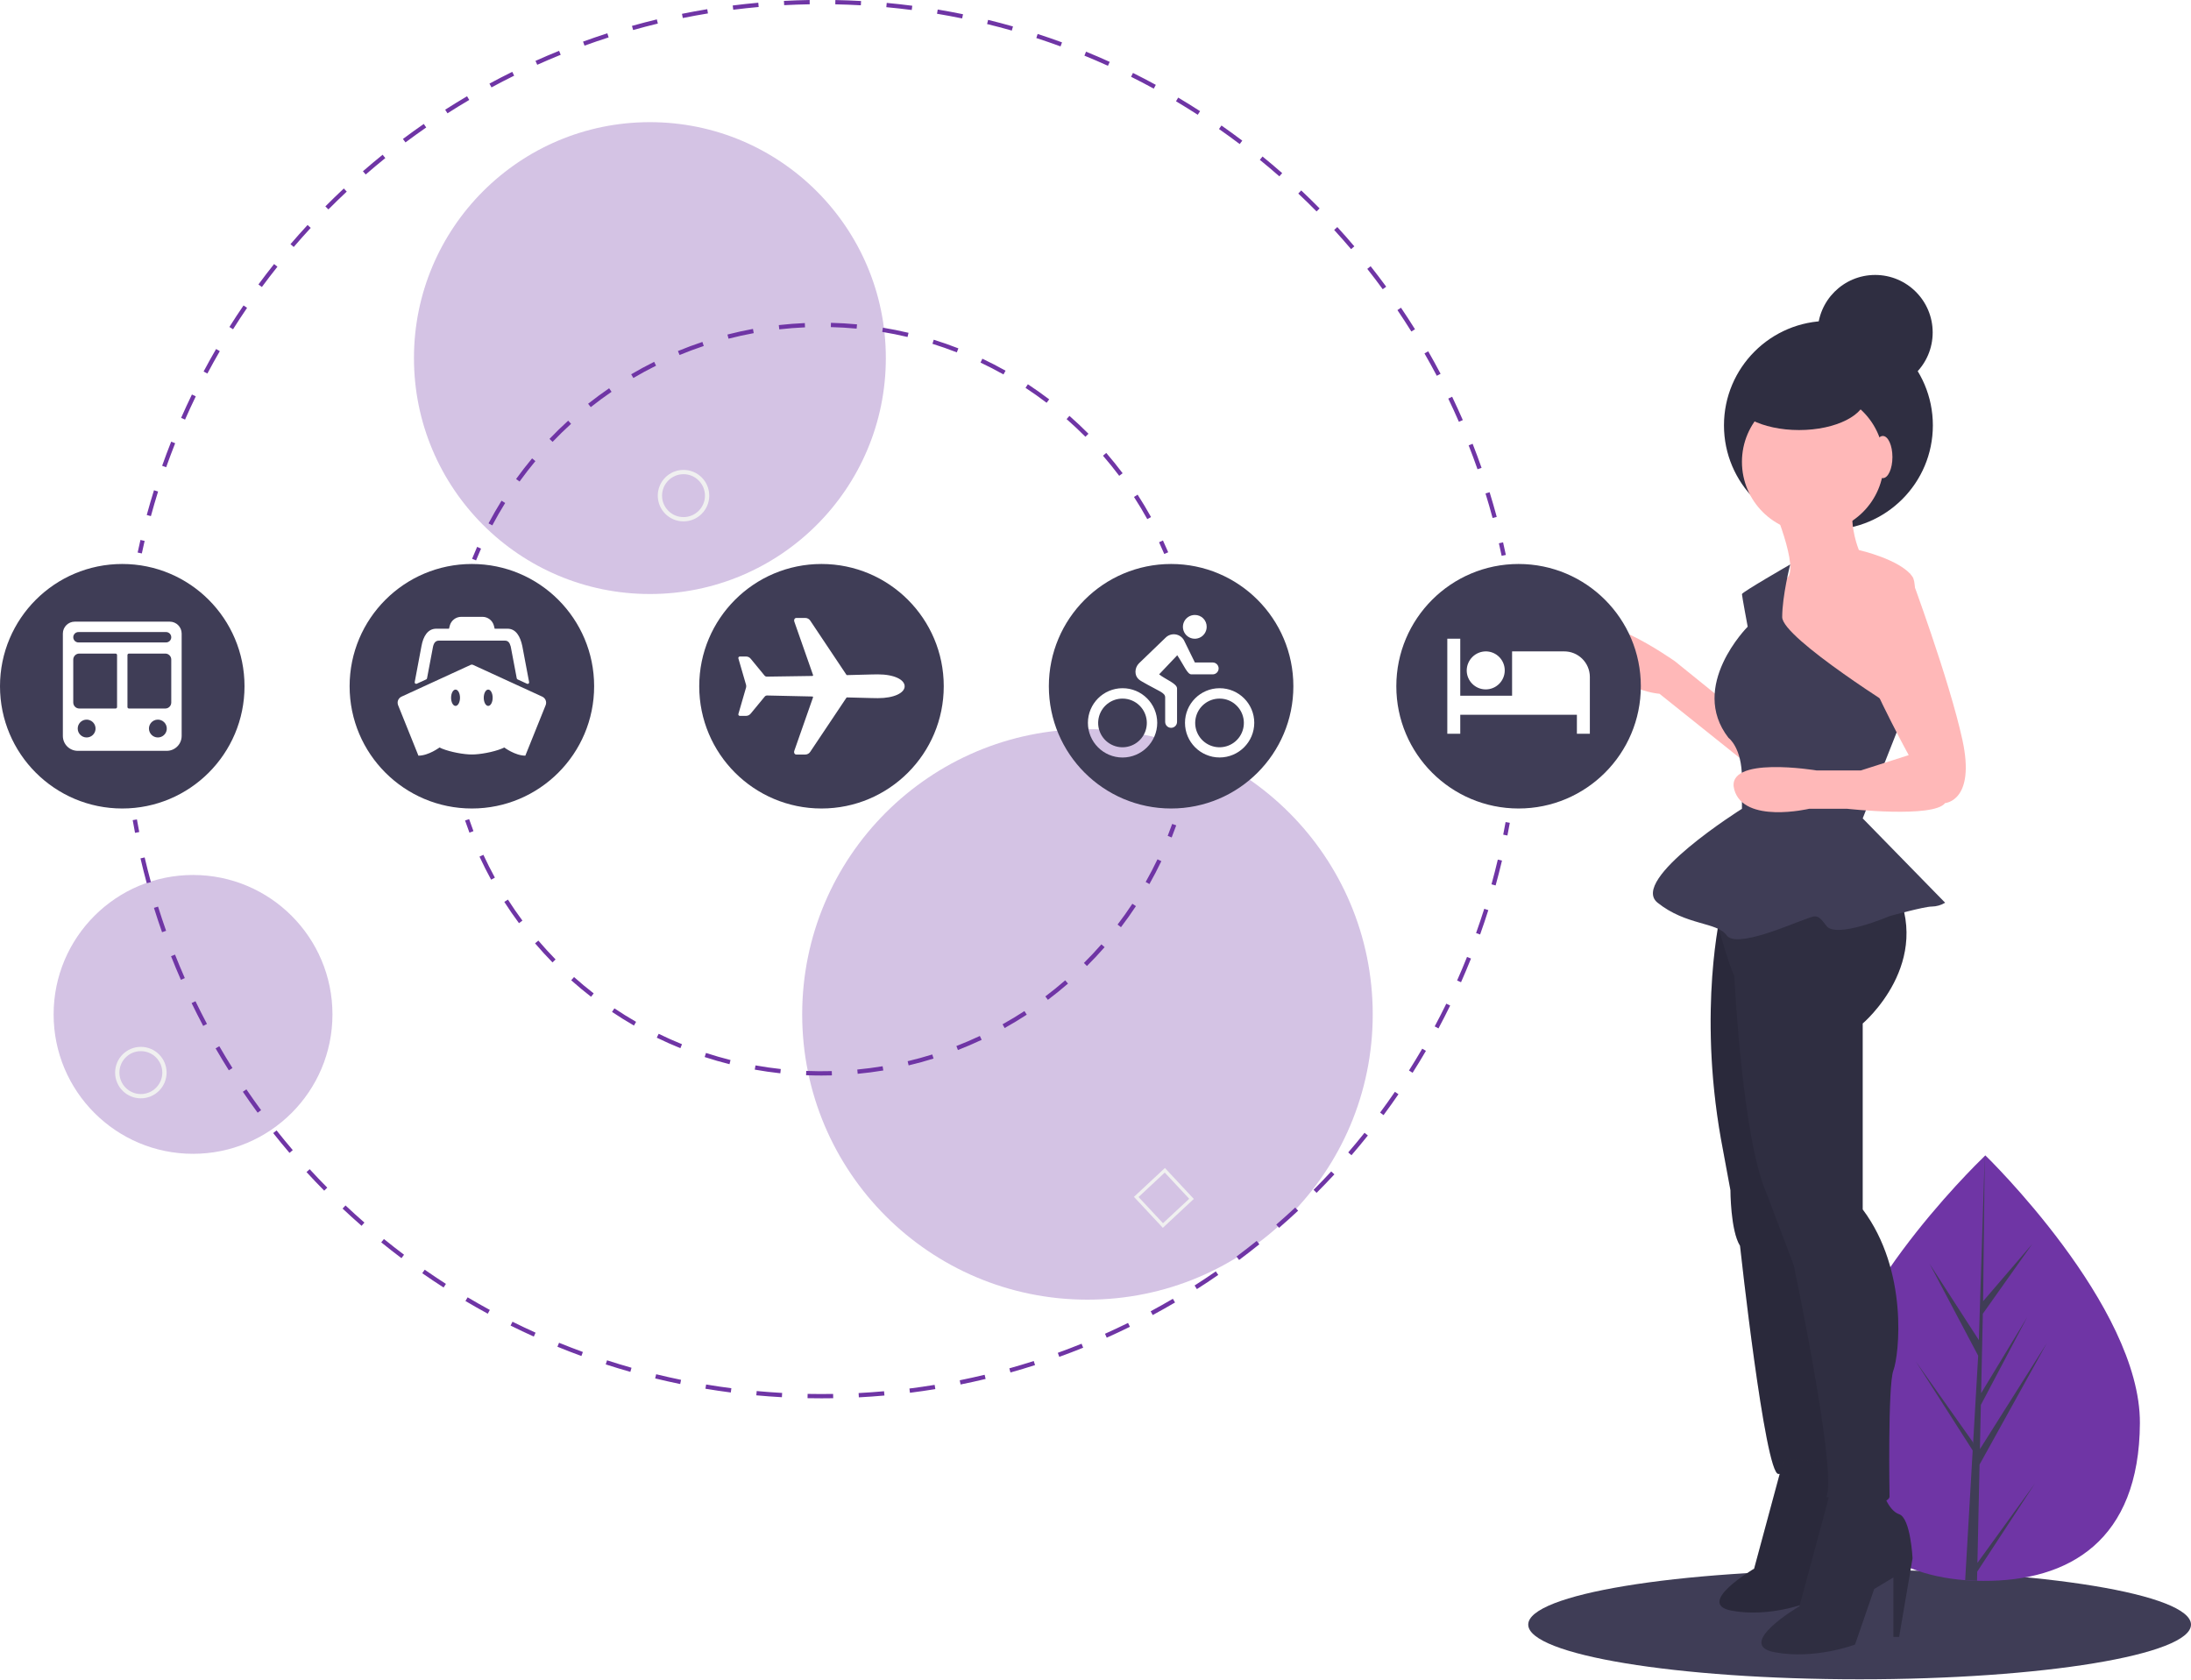
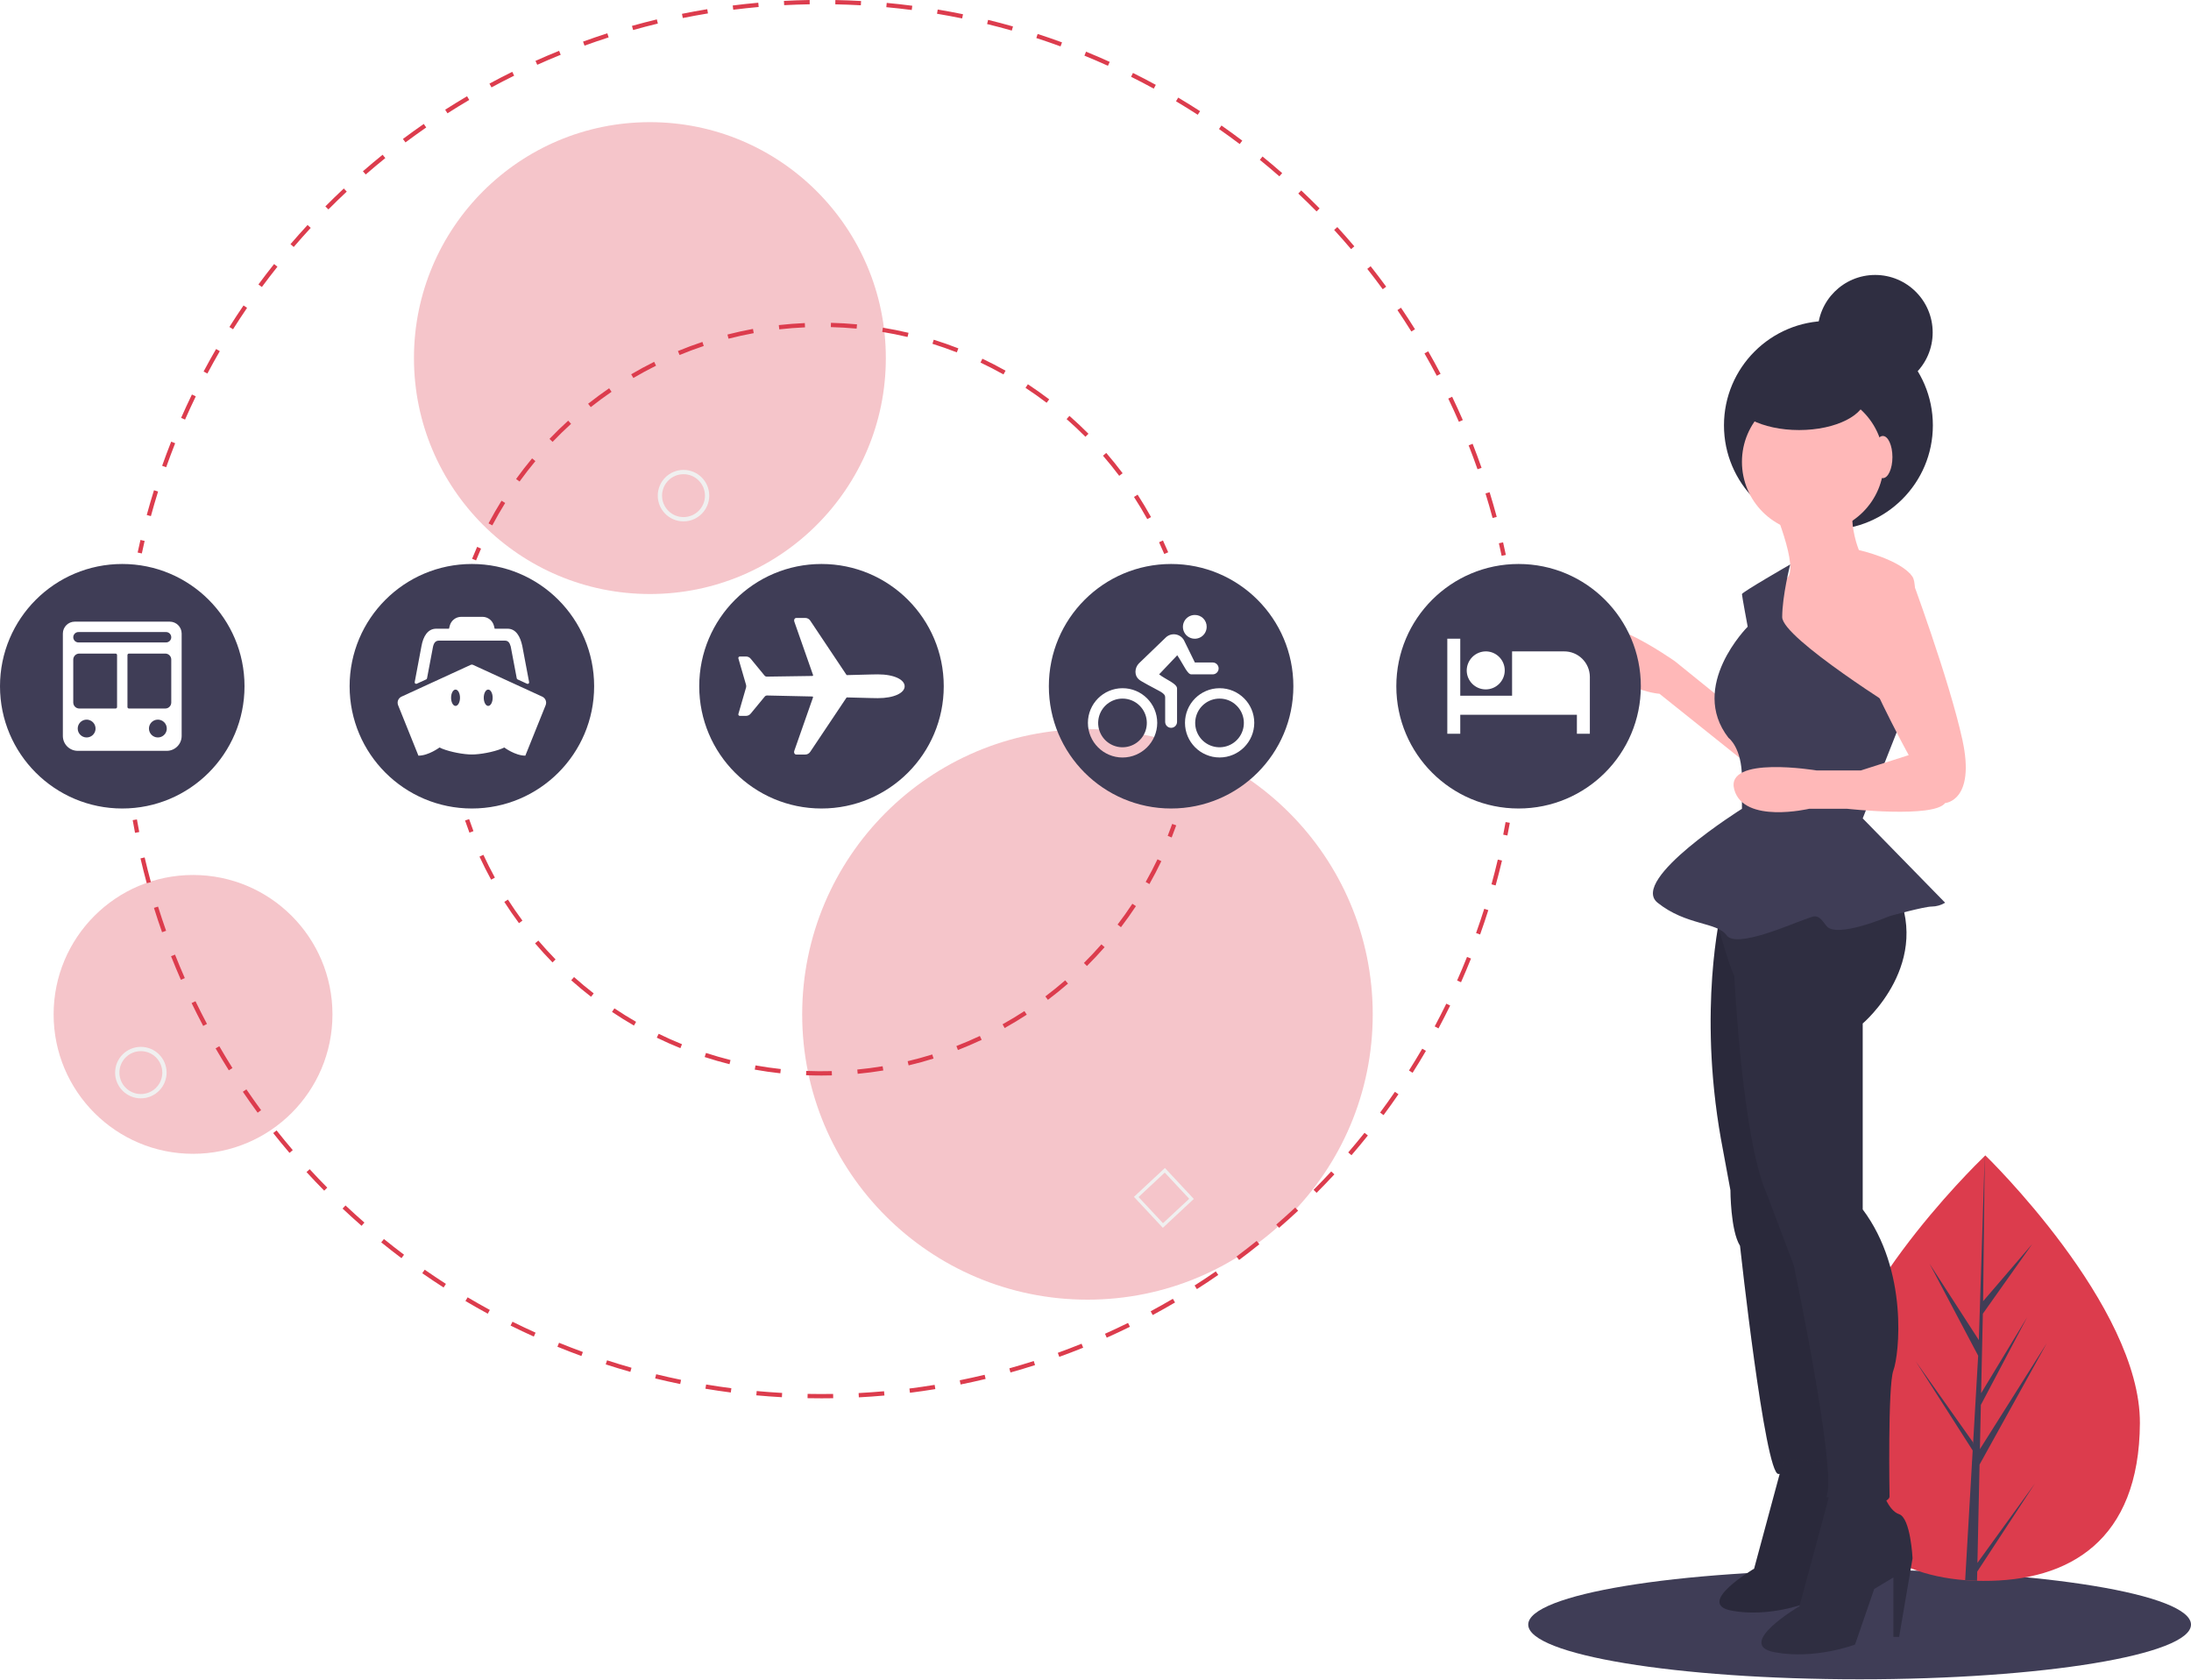
<svg xmlns="http://www.w3.org/2000/svg" id="f785626e-4813-441a-9323-8af1423a66c9" data-name="Layer 1" width="1021.5" height="782.954" viewBox="0 0 1021.5 782.954">
  <ellipse cx="867" cy="757.454" rx="154.5" ry="25.5" fill="#3f3d56" />
-   <path d="M1086.927,722.093c-.303,54.785-32.978,73.73-73.15,73.508q-1.4-.008-2.786-.047-2.792-.076-5.526-.285c-36.242-2.768-64.302-23.032-64.02-73.982.292-52.726,68.048-118.893,73.129-123.785.004,0,.004,0,.009-.004.193-.186.292-.28.292-.28S1087.231,667.313,1086.927,722.093Z" transform="translate(-89.25 -58.52295)" fill="#6f35a5" />
+   <path d="M1086.927,722.093c-.303,54.785-32.978,73.73-73.15,73.508q-1.4-.008-2.786-.047-2.792-.076-5.526-.285c-36.242-2.768-64.302-23.032-64.02-73.982.292-52.726,68.048-118.893,73.129-123.785.004,0,.004,0,.009-.004.193-.186.292-.28.292-.28S1087.231,667.313,1086.927,722.093Z" transform="translate(-89.25 -58.52295)" fill="#dc3c4d" />
  <path d="M1011.176,787.206l26.81-37.025-26.9,41.105-.095,4.268q-2.792-.076-5.526-.285l3.17-54.791-.02-.424.049-.08.301-5.177L982.457,693.293l26.611,37.624.061,1.099,2.395-41.397L988.87,647.757l22.975,35.586,2.73-85.841.01-.286-.002.281-.75,67.703L1036.765,638.486,1013.703,671.031l-.808,37.075,21.479-35.465-21.594,40.915-.449,20.615,31.16-49.359L1012.171,741.364Z" transform="translate(-89.25 -58.52295)" fill="#3f3d56" />
  <circle cx="852.454" cy="198.321" r="48.695" fill="#2f2e41" />
  <circle cx="845.206" cy="215.332" r="33.068" fill="#ffb8b8" />
  <path d="M914.794,291.729s14.3,33.068,7.15,36.643-10.725,19.662-10.725,19.662l18.768,39.324,25.918,16.087h15.193s15.193-67.923,9.831-75.966-25.024-12.512-25.024-12.512-4.469-10.725-2.681-20.556S914.794,291.729,914.794,291.729Z" transform="translate(-89.25 -58.52295)" fill="#ffb8b8" />
  <path d="M893.345,385.57,870.108,366.802s-42.005-29.493-36.643-8.043,29.493,23.237,29.493,23.237l40.217,32.174Z" transform="translate(-89.25 -58.52295)" fill="#ffb8b8" />
  <path d="M891.558,483.88s-10.725,44.686,0,105.459l4.469,24.13s0,18.768,4.469,25.918c0,0,11.618,106.353,17.874,106.353s25.918-3.575,27.705-6.256-34.855-260.073-34.855-260.073Z" transform="translate(-89.25 -58.52295)" fill="#2f2e41" />
  <path d="M891.558,483.88s-10.725,44.686,0,105.459l4.469,24.13s0,18.768,4.469,25.918c0,0,11.618,106.353,17.874,106.353s25.918-3.575,27.705-6.256-34.855-260.073-34.855-260.073Z" transform="translate(-89.25 -58.52295)" opacity="0.1" />
  <path d="M920.908,738.602l-13.844,51.306s-27.689,16.288-10.587,19.545,34.204-3.258,34.204-3.258l8.144-23.617,8.144-4.886v25.246h2.443l5.701-33.39s-.814-17.102-5.701-18.731S942.082,740.231,942.082,740.231Z" transform="translate(-89.25 -58.52295)" fill="#2f2e41" />
  <path d="M920.908,738.602l-13.844,51.306s-27.689,16.288-10.587,19.545,34.204-3.258,34.204-3.258l8.144-23.617,8.144-4.886v25.246h2.443l5.701-33.39s-.814-17.102-5.701-18.731S942.082,740.231,942.082,740.231Z" transform="translate(-89.25 -58.52295)" opacity="0.1" />
  <path d="M887.983,482.092s7.15,26.812,9.831,31.28c0,0,3.575,75.966,15.193,101.884l12.512,33.068S946.075,745.74,940.712,756.465c0,0,27.705,6.256,29.493,0,0,0-.894-51.836,1.787-58.986s7.15-46.474-14.3-75.073v-86.691s33.961-28.599,14.3-65.242S887.983,482.092,887.983,482.092Z" transform="translate(-89.25 -58.52295)" fill="#2f2e41" />
  <path d="M943.393,751.102l-15.193,56.304s-30.387,17.874-11.618,21.449,37.536-3.575,37.536-3.575l8.937-25.918,8.937-5.362v27.705h2.681l6.256-36.643s-.894-18.768-6.256-20.556-8.043-11.618-8.043-11.618Z" transform="translate(-89.25 -58.52295)" fill="#2f2e41" />
  <path d="M923.888,321.697s-22.5,12.931-22.5,13.824,2.681,15.193,2.681,15.193-27.705,27.705-8.937,51.836c0,0,6.256,4.469,6.256,18.768v14.3s-52.73,33.068-39.324,43.792,27.705,8.937,32.174,15.193,30.387-5.362,35.749-7.15,6.256-3.575,10.725,2.681S970.205,485.667,970.205,485.667s16.087-4.469,19.662-4.469a12.364,12.364,0,0,0,6.256-1.787l-38.43-39.324,19.215-48.708s-56.751-35.302-56.751-45.133S923.888,321.697,923.888,321.697Z" transform="translate(-89.25 -58.52295)" fill="#3f3d56" />
  <path d="M958.587,323.903s-11.618,16.087-2.681,38.43,23.237,48.261,23.237,48.261l-22.343,7.15H936.244s-42.899-7.15-38.43,8.937,34.855,8.937,34.855,8.937h17.874s40.217,4.469,45.58-2.681c0,0,14.3-.894,8.043-29.493s-24.522-77.554-24.522-77.554Z" transform="translate(-89.25 -58.52295)" fill="#ffb8b8" />
  <ellipse cx="838.776" cy="184.642" rx="31.187" ry="15.867" fill="#2f2e41" />
  <ellipse cx="877.827" cy="213.098" rx="4.469" ry="9.831" fill="#ffb8b8" />
  <circle cx="874.252" cy="155.006" r="26.812" fill="#2f2e41" />
-   <circle cx="303" cy="166.954" r="110" fill="#6f35a5" opacity="0.3" />
-   <circle cx="90" cy="472.954" r="65" fill="#6f35a5" opacity="0.3" />
-   <circle cx="507" cy="472.954" r="133" fill="#6f35a5" opacity="0.3" />
-   <path d="M155.38,316.56l-1.956-.417q.628-2.947,1.31-5.875l1.948.454Q156.005,313.631,155.38,316.56Z" transform="translate(-89.25 -58.52295)" fill="#6f35a5" />
-   <path d="M785.137,300.036c-1.025-3.811-2.139-7.659-3.307-11.437l1.91-.591c1.176,3.802,2.296,7.674,3.328,11.508Zm-625.537-.874-1.93-.525c1.047-3.846,2.182-7.729,3.373-11.541l1.909.597C161.768,291.481,160.64,295.34,159.6,299.162ZM778.108,277.312c-1.31-3.734-2.701-7.485-4.139-11.146l1.861-.73c1.446,3.684,2.848,7.458,4.164,11.216Zm-611.381-.952-1.886-.667c1.332-3.763,2.751-7.548,4.219-11.252l1.859.736C169.461,268.858,168.051,272.621,166.728,276.359Zm602.692-21.183c-1.574-3.615-3.24-7.254-4.951-10.816l1.803-.866c1.722,3.585,3.398,7.247,4.982,10.884Zm-593.896-1.017-1.831-.806c1.605-3.649,3.3-7.318,5.039-10.903l1.8.872C178.804,246.886,177.119,250.532,175.524,254.159ZM759.118,233.73c-1.844-3.5-3.774-7.009-5.738-10.427l1.734-.996c1.976,3.439,3.919,6.969,5.773,10.492ZM185.936,232.681l-1.767-.938c1.872-3.522,3.833-7.054,5.829-10.498l1.73,1.003C189.745,225.67,187.795,229.181,185.936,232.681Zm561.325-19.59c-2.091-3.35-4.275-6.708-6.49-9.982l1.656-1.121c2.229,3.294,4.427,6.674,6.531,10.044Zm-549.361-1.054-1.692-1.065c2.122-3.369,4.336-6.746,6.582-10.037l1.652,1.127C202.209,205.333,200.008,208.689,197.899,212.037Zm536.015-18.667c-2.321-3.176-4.746-6.367-7.207-9.483l1.57-1.239c2.476,3.136,4.915,6.347,7.252,9.542Zm-522.569-1.034-1.609-1.188c2.367-3.208,4.822-6.413,7.299-9.523l1.564,1.245C216.138,185.962,213.697,189.147,211.345,192.336ZM719.154,174.672c-2.561-3.011-5.213-6.017-7.884-8.934l1.475-1.351c2.688,2.935,5.356,5.959,7.933,8.989Zm-492.96-.994-1.519-1.302c2.589-3.019,5.271-6.034,7.974-8.961l1.47,1.356C231.433,167.681,228.767,170.677,226.194,173.678ZM703.062,157.097c-2.78-2.822-5.646-5.626-8.52-8.336l1.373-1.455c2.89,2.727,5.773,5.549,8.57,8.388Zm-460.7-.935-1.419-1.409c2.809-2.828,5.704-5.638,8.604-8.352l1.366,1.46C248.031,150.558,245.154,153.351,242.363,156.162Zm443.359-15.422c-2.976-2.609-6.04-5.198-9.107-7.694l1.262-1.551c3.087,2.512,6.17,5.116,9.164,7.741Zm-425.959-.861-1.312-1.509c3.005-2.613,6.097-5.203,9.189-7.699l1.256,1.557C265.823,134.707,262.75,137.282,259.763,139.878ZM667.228,125.689c-3.152-2.38-6.399-4.738-9.649-7.008l1.145-1.64c3.271,2.285,6.538,4.657,9.71,7.051ZM278.301,124.915l-1.198-1.602c3.189-2.387,6.461-4.743,9.725-7.004l1.139,1.645C284.723,120.2,281.471,122.542,278.301,124.915Zm369.375-12.885c-3.326-2.146-6.739-4.26-10.143-6.283l1.021-1.72c3.425,2.036,6.858,4.163,10.205,6.322Zm-349.798-.677L296.8,109.669c3.351-2.144,6.786-4.253,10.208-6.27l1.016,1.724C304.622,107.126,301.208,109.223,297.878,111.354ZM627.163,99.842c-3.468-1.893-7.028-3.75-10.581-5.521l.893-1.79c3.574,1.782,7.157,3.65,10.646,5.555Zm-308.774-.572-.951-1.76c3.496-1.89,7.075-3.74,10.637-5.5l.886,1.793C325.42,95.552,321.863,97.391,318.389,99.27ZM605.801,89.194c-3.601-1.632-7.289-3.221-10.964-4.724l.757-1.852c3.698,1.512,7.41,3.112,11.033,4.754Zm-266.077-.461-.819-1.824c3.619-1.624,7.323-3.205,11.008-4.698l.751,1.854C347.001,85.548,343.32,87.119,339.724,88.732Zm243.978-8.578c-3.727-1.365-7.525-2.677-11.291-3.9l.618-1.902c3.789,1.231,7.611,2.551,11.361,3.924Zm-221.936-.353-.682-1.88c3.734-1.355,7.542-2.657,11.318-3.87l.612,1.904C369.262,77.162,365.478,78.456,361.766,79.802Zm199.213-7.026c-3.808-1.082-7.685-2.106-11.523-3.044l.475-1.942c3.862.944,7.763,1.975,11.595,3.063ZM384.427,72.521l-.541-1.926c3.827-1.075,7.731-2.094,11.604-3.029l.469,1.944C392.11,70.44,388.23,71.453,384.427,72.521Zm153.401-5.404c-3.873-.796-7.815-1.53-11.716-2.183l.33-1.973c3.925.657,7.892,1.396,11.789,2.197Zm-130.234-.188-.396-1.96c3.904-.791,7.873-1.518,11.795-2.163l.324,1.974C415.418,65.42,411.474,66.143,407.593,66.929Zm106.729-3.746c-3.93-.509-7.915-.951-11.845-1.315l.184-1.991c3.955.366,7.964.811,11.918,1.323Zm-83.212-.119-.251-1.984c3.941-.5,7.952-.933,11.921-1.289l.179,1.992C439.014,62.137,435.027,62.568,431.11,63.064Zm59.48-2.077c-3.941-.22-7.948-.371-11.91-.447l.039-2c3.985.078,8.017.229,11.982.45ZM454.848,60.936l-.105-1.997c3.971-.21,8.004-.35,11.985-.416l.033,2C462.803,60.588,458.795,60.727,454.848,60.936Z" transform="translate(-89.25 -58.52295)" fill="#6f35a5" />
-   <path d="M789.354,317.668q-.615-2.931-1.281-5.842l1.949-.447q.672,2.93,1.289,5.879Z" transform="translate(-89.25 -58.52295)" fill="#6f35a5" />
-   <path d="M792.052,448.069l-1.963-.388q.579-2.93,1.105-5.878l1.969.351Q792.634,445.121,792.052,448.069Z" transform="translate(-89.25 -58.52295)" fill="#6f35a5" />
-   <path d="M472.25,710.477q-3.261,0-6.506-.063l.039-2c3.954.077,7.935.082,11.893.019l.032,2Q474.985,710.476,472.25,710.477ZM489.666,710.021l-.105-1.998c3.956-.208,7.946-.491,11.86-.841l.178,1.992C497.66,709.526,493.646,709.811,489.666,710.021Zm-35.875-.058c-3.97-.222-7.983-.519-11.929-.883l.184-1.992c3.922.362,7.912.658,11.857.879Zm59.701-2.069-.251-1.984c3.937-.498,7.896-1.072,11.767-1.707l.323,1.975C521.436,706.815,517.453,707.392,513.492,707.894Zm-83.521-.133c-3.952-.513-7.933-1.103-11.834-1.755l.33-1.973c3.876.647,7.833,1.234,11.761,1.743Zm107.128-3.733-.396-1.961c3.881-.783,7.787-1.647,11.609-2.567l.468,1.945C544.935,702.37,541.005,703.239,537.1,704.028Zm-130.724-.21c-3.901-.801-7.829-1.683-11.673-2.621l.475-1.943c3.82.933,7.723,1.81,11.601,2.605Zm153.983-5.387-.539-1.926c3.793-1.062,7.625-2.212,11.388-3.418l.61,1.904C568.032,696.206,564.177,697.363,560.359,698.431Zm-177.225-.284c-3.823-1.084-7.685-2.257-11.478-3.486l.616-1.902c3.771,1.222,7.608,2.388,11.408,3.465Zm199.978-7.004-.681-1.881c3.696-1.337,7.423-2.763,11.079-4.239l.749,1.854C590.581,688.363,586.831,689.798,583.112,691.143Zm-222.793-.39c-3.738-1.366-7.5-2.821-11.183-4.325l.756-1.852c3.659,1.494,7.398,2.94,11.113,4.298Zm244.924-8.549-.816-1.826c3.6-1.61,7.214-3.308,10.743-5.046l.883,1.795C612.502,678.875,608.865,680.583,605.243,682.205Zm-267.119-.51c-3.624-1.639-7.267-3.366-10.827-5.136l.891-1.791c3.538,1.759,7.158,3.477,10.76,5.104Zm288.547-10.041-.949-1.76c3.477-1.873,6.958-3.832,10.348-5.823l1.014,1.725C633.672,667.798,630.169,669.77,626.672,671.654Zm-310.002-.627c-3.494-1.9-6.998-3.892-10.415-5.917l1.02-1.721c3.396,2.014,6.878,3.992,10.351,5.881Zm330.607-11.472-1.075-1.686c3.312-2.111,6.641-4.321,9.896-6.569l1.137,1.646C653.959,655.208,650.608,657.431,647.277,659.555Zm-351.21-.74c-3.34-2.149-6.687-4.391-9.949-6.663l1.143-1.641c3.242,2.258,6.569,4.485,9.888,6.622Zm370.88-12.839-1.195-1.604c3.155-2.353,6.316-4.801,9.395-7.276l1.254,1.559C673.303,641.146,670.122,643.609,666.947,645.976Zm-390.524-.846c-3.167-2.383-6.341-4.862-9.431-7.37l1.26-1.553c3.072,2.492,6.226,4.956,9.374,7.325Zm409.157-14.14-1.309-1.512c2.98-2.582,5.955-5.255,8.842-7.945l1.363,1.463C691.573,625.704,688.58,628.393,685.58,630.991Zm-427.743-.941c-2.994-2.616-5.977-5.32-8.865-8.036l1.37-1.457c2.871,2.699,5.835,5.387,8.812,7.987ZM703.079,614.682l-1.416-1.412c2.795-2.803,5.567-5.687,8.241-8.57l1.467,1.359C708.681,608.961,705.891,611.863,703.079,614.682Zm-462.672-1.022c-2.787-2.818-5.563-5.731-8.254-8.658l1.473-1.354c2.674,2.909,5.434,5.804,8.204,8.605Zm478.938-16.523-1.516-1.305c2.58-2.996,5.137-6.075,7.598-9.153l1.562,1.25C724.513,591.024,721.94,594.123,719.345,597.136Zm-495.123-1.088c-2.575-3.017-5.131-6.123-7.598-9.234l1.567-1.242c2.452,3.092,4.992,6.18,7.552,9.178Zm510.073-17.604-1.607-1.191c2.36-3.185,4.686-6.443,6.91-9.686l1.648,1.131C739.009,571.96,736.67,575.239,734.295,578.444Zm-524.924-1.135c-2.35-3.197-4.672-6.481-6.901-9.76l1.654-1.125c2.215,3.259,4.523,6.522,6.858,9.701Zm538.468-18.608-1.689-1.07c2.11-3.329,4.19-6.751,6.184-10.169l1.729,1.008C752.056,551.909,749.962,555.351,747.839,558.701Zm-551.907-1.156c-2.107-3.357-4.182-6.801-6.166-10.234l1.731-1c1.972,3.412,4.034,6.834,6.128,10.172ZM759.904,538.012l-1.764-.943c1.87-3.497,3.693-7.063,5.421-10.601l1.797.877C763.621,530.905,761.786,534.494,759.904,538.012ZM183.981,536.857c-1.856-3.504-3.671-7.089-5.396-10.654l1.801-.871c1.713,3.544,3.518,7.106,5.362,10.59Zm586.436-20.373-1.828-.811c1.6-3.608,3.156-7.303,4.626-10.979l1.857.742C773.593,509.136,772.027,512.853,770.417,516.484Zm-596.831-1.127c-1.594-3.632-3.14-7.339-4.595-11.017l1.86-.736c1.446,3.656,2.982,7.34,4.566,10.949Zm605.729-21.133-1.883-.674c1.333-3.729,2.612-7.53,3.804-11.296l1.906.604C781.945,486.646,780.657,490.47,779.315,494.224Zm-614.508-1.061c-1.323-3.743-2.595-7.562-3.778-11.353l1.909-.596c1.176,3.766,2.439,7.562,3.755,11.282ZM786.545,471.355l-1.928-.533c1.047-3.791,2.039-7.666,2.949-11.518l1.947.461C788.597,463.64,787.599,467.54,786.545,471.355Zm-628.872-1.026c-1.041-3.825-2.025-7.723-2.926-11.586l1.948-.453c.895,3.839,1.873,7.713,2.907,11.514Z" transform="translate(-89.25 -58.52295)" fill="#6f35a5" />
-   <path d="M152.207,446.83q-.571-2.95-1.09-5.919l1.971-.344q.514,2.95,1.083,5.882Z" transform="translate(-89.25 -58.52295)" fill="#6f35a5" />
-   <path d="M635.515,448.983l-1.859-.735c.726-1.835,1.431-3.713,2.097-5.584l1.885.671C636.963,445.227,636.249,447.127,635.515,448.983Z" transform="translate(-89.25 -58.52295)" fill="#6f35a5" />
-   <path d="M472.25,559.977c-2.396,0-4.813-.049-7.186-.145l.081-1.998c3.936.159,7.959.187,11.908.077l.055,2Q474.687,559.978,472.25,559.977Zm16.878-.802-.189-1.99c3.938-.375,7.911-.893,11.807-1.536l.326,1.973C497.13,558.274,493.112,558.796,489.128,559.175ZM453.054,558.939c-3.978-.433-7.989-1.009-11.921-1.713l.353-1.969c3.887.695,7.852,1.266,11.785,1.693Zm59.826-3.689-.462-1.945c3.851-.914,7.714-1.972,11.482-3.146l.595,1.91C520.683,553.255,516.775,554.326,512.88,555.25Zm-83.523-.553c-3.884-.976-7.779-2.099-11.577-3.337l.62-1.902c3.755,1.225,7.605,2.335,11.444,3.3Zm106.508-6.605-.726-1.863c3.681-1.433,7.362-3.014,10.94-4.698l.853,1.809C543.312,545.043,539.588,546.643,535.865,548.091ZM406.462,547.229c-3.71-1.501-7.413-3.15-11.005-4.902l.877-1.797c3.551,1.731,7.211,3.361,10.878,4.846ZM557.646,537.835l-.975-1.746c3.455-1.93,6.884-4.001,10.193-6.157l1.092,1.676C564.61,533.789,561.141,535.884,557.646,537.835Zm-172.831-1.155c-3.466-1.996-6.907-4.138-10.227-6.365l1.114-1.66c3.282,2.202,6.684,4.319,10.111,6.293ZM577.817,524.689l-1.205-1.596c3.161-2.386,6.276-4.906,9.258-7.492l1.311,1.512C584.165,519.728,581.014,522.277,577.817,524.689Zm-212.997-1.425c-3.167-2.454-6.283-5.046-9.263-7.702l1.331-1.492c2.945,2.625,6.026,5.187,9.157,7.614Zm231.185-14.349-1.41-1.418c2.805-2.79,5.547-5.711,8.152-8.682l1.504,1.318C601.616,503.139,598.842,506.093,596.005,508.916Zm-249.163-1.666c-2.797-2.856-5.532-5.847-8.128-8.889l1.521-1.299c2.567,3.008,5.271,5.965,8.036,8.789ZM611.879,490.812l-1.59-1.213c2.396-3.142,4.716-6.408,6.895-9.711l1.67,1.102C616.649,484.331,614.304,487.635,611.879,490.812Zm-280.668-1.874c-2.385-3.214-4.687-6.55-6.841-9.914l1.685-1.078c2.13,3.325,4.405,6.623,6.763,9.801Zm293.925-18.225-1.74-.984c1.944-3.44,3.795-6.994,5.5-10.562l1.805.862C628.976,463.638,627.104,467.233,625.136,470.713ZM318.225,468.666c-1.923-3.512-3.747-7.131-5.419-10.756l1.816-.838c1.653,3.584,3.456,7.161,5.356,10.633Z" transform="translate(-89.25 -58.52295)" fill="#6f35a5" />
-   <path d="M308.115,446.739c-.708-1.865-1.395-3.775-2.043-5.678l1.894-.645c.641,1.881,1.32,3.77,2.02,5.613Z" transform="translate(-89.25 -58.52295)" fill="#6f35a5" />
-   <path d="M311.205,319.802l-1.855-.746c.749-1.864,1.539-3.734,2.347-5.559l1.829.81C312.727,316.111,311.946,317.959,311.205,319.802Z" transform="translate(-89.25 -58.52295)" fill="#6f35a5" />
-   <path d="M318.781,303.472l-1.768-.935c1.889-3.573,3.93-7.126,6.065-10.562l1.698,1.056C322.666,296.428,320.649,299.94,318.781,303.472Zm305.36-2.913c-1.933-3.493-4.017-6.966-6.192-10.324l1.678-1.088c2.201,3.396,4.31,6.91,6.265,10.443ZM331.481,283.032l-1.622-1.171c2.367-3.278,4.878-6.515,7.465-9.622l1.537,1.28C336.305,276.591,333.821,279.791,331.481,283.032Zm279.571-2.667c-2.398-3.193-4.942-6.346-7.559-9.37l1.512-1.309c2.647,3.059,5.22,6.248,7.646,9.478ZM346.881,264.54l-1.445-1.383c2.795-2.92,5.728-5.781,8.718-8.503l1.347,1.479C352.544,258.824,349.645,261.652,346.881,264.54Zm248.426-2.371c-2.818-2.835-5.771-5.608-8.778-8.242l1.318-1.504c3.041,2.664,6.027,5.468,8.878,8.335ZM364.678,248.341l-1.241-1.568c3.173-2.51,6.472-4.94,9.805-7.222l1.13,1.65C371.076,243.457,367.815,245.859,364.678,248.341ZM577.206,246.311c-3.18-2.419-6.486-4.759-9.828-6.954l1.098-1.672c3.381,2.221,6.726,4.587,9.941,7.034ZM384.535,234.75l-1.013-1.725c3.486-2.046,7.089-3.997,10.709-5.796l.891,1.791C391.543,230.799,387.981,232.728,384.535,234.75Zm172.556-1.65c-3.489-1.96-7.088-3.819-10.695-5.527l.855-1.808c3.649,1.728,7.29,3.609,10.819,5.591Zm-151.01-9.06-.764-1.849c3.736-1.543,7.576-2.973,11.411-4.251l.632,1.897C413.57,221.102,409.775,222.515,406.082,224.041Zm129.26-1.235c-3.726-1.456-7.548-2.796-11.359-3.985l.596-1.909c3.855,1.203,7.722,2.559,11.491,4.031Zm-106.436-6.37-.498-1.937c3.913-1.006,7.915-1.888,11.893-2.619l.361,1.967C436.73,214.569,432.775,215.44,428.906,216.435Zm83.466-.796c-3.888-.92-7.859-1.715-11.804-2.363l.324-1.974c3.99.655,8.007,1.459,11.94,2.39Zm-59.802-3.558-.225-1.987c4.004-.452,8.088-.771,12.14-.948l.087,1.998C460.567,211.319,456.529,211.634,452.571,212.081Zm36.059-.341c-3.97-.372-8.014-.611-12.017-.709l.049-1.999c4.05.1,8.139.341,12.155.717Z" transform="translate(-89.25 -58.52295)" fill="#6f35a5" />
-   <path d="M632.055,316.8c-.774-1.827-1.59-3.661-2.423-5.451l1.812-.844c.843,1.811,1.668,3.666,2.452,5.514Z" transform="translate(-89.25 -58.52295)" fill="#6f35a5" />
+   <circle cx="303" cy="166.954" r="110" fill="#dc3c4d" opacity="0.3" />
+   <circle cx="90" cy="472.954" r="65" fill="#dc3c4d" opacity="0.3" />
+   <circle cx="507" cy="472.954" r="133" fill="#dc3c4d" opacity="0.3" />
+   <path d="M155.38,316.56l-1.956-.417q.628-2.947,1.31-5.875l1.948.454Q156.005,313.631,155.38,316.56Z" transform="translate(-89.25 -58.52295)" fill="#dc3c4d" />
+   <path d="M785.137,300.036c-1.025-3.811-2.139-7.659-3.307-11.437l1.91-.591c1.176,3.802,2.296,7.674,3.328,11.508Zm-625.537-.874-1.93-.525c1.047-3.846,2.182-7.729,3.373-11.541l1.909.597C161.768,291.481,160.64,295.34,159.6,299.162ZM778.108,277.312c-1.31-3.734-2.701-7.485-4.139-11.146l1.861-.73c1.446,3.684,2.848,7.458,4.164,11.216Zm-611.381-.952-1.886-.667c1.332-3.763,2.751-7.548,4.219-11.252l1.859.736C169.461,268.858,168.051,272.621,166.728,276.359Zm602.692-21.183c-1.574-3.615-3.24-7.254-4.951-10.816l1.803-.866c1.722,3.585,3.398,7.247,4.982,10.884Zm-593.896-1.017-1.831-.806c1.605-3.649,3.3-7.318,5.039-10.903l1.8.872C178.804,246.886,177.119,250.532,175.524,254.159ZM759.118,233.73c-1.844-3.5-3.774-7.009-5.738-10.427l1.734-.996c1.976,3.439,3.919,6.969,5.773,10.492ZM185.936,232.681l-1.767-.938c1.872-3.522,3.833-7.054,5.829-10.498l1.73,1.003C189.745,225.67,187.795,229.181,185.936,232.681Zm561.325-19.59c-2.091-3.35-4.275-6.708-6.49-9.982l1.656-1.121c2.229,3.294,4.427,6.674,6.531,10.044Zm-549.361-1.054-1.692-1.065c2.122-3.369,4.336-6.746,6.582-10.037l1.652,1.127C202.209,205.333,200.008,208.689,197.899,212.037Zm536.015-18.667c-2.321-3.176-4.746-6.367-7.207-9.483l1.57-1.239c2.476,3.136,4.915,6.347,7.252,9.542Zm-522.569-1.034-1.609-1.188c2.367-3.208,4.822-6.413,7.299-9.523l1.564,1.245C216.138,185.962,213.697,189.147,211.345,192.336ZM719.154,174.672c-2.561-3.011-5.213-6.017-7.884-8.934l1.475-1.351c2.688,2.935,5.356,5.959,7.933,8.989Zm-492.96-.994-1.519-1.302c2.589-3.019,5.271-6.034,7.974-8.961l1.47,1.356C231.433,167.681,228.767,170.677,226.194,173.678ZM703.062,157.097c-2.78-2.822-5.646-5.626-8.52-8.336l1.373-1.455c2.89,2.727,5.773,5.549,8.57,8.388Zm-460.7-.935-1.419-1.409c2.809-2.828,5.704-5.638,8.604-8.352l1.366,1.46C248.031,150.558,245.154,153.351,242.363,156.162Zm443.359-15.422c-2.976-2.609-6.04-5.198-9.107-7.694l1.262-1.551c3.087,2.512,6.17,5.116,9.164,7.741Zm-425.959-.861-1.312-1.509c3.005-2.613,6.097-5.203,9.189-7.699l1.256,1.557C265.823,134.707,262.75,137.282,259.763,139.878ZM667.228,125.689c-3.152-2.38-6.399-4.738-9.649-7.008l1.145-1.64c3.271,2.285,6.538,4.657,9.71,7.051ZM278.301,124.915l-1.198-1.602c3.189-2.387,6.461-4.743,9.725-7.004l1.139,1.645C284.723,120.2,281.471,122.542,278.301,124.915Zm369.375-12.885c-3.326-2.146-6.739-4.26-10.143-6.283l1.021-1.72c3.425,2.036,6.858,4.163,10.205,6.322Zm-349.798-.677L296.8,109.669c3.351-2.144,6.786-4.253,10.208-6.27l1.016,1.724C304.622,107.126,301.208,109.223,297.878,111.354ZM627.163,99.842c-3.468-1.893-7.028-3.75-10.581-5.521l.893-1.79c3.574,1.782,7.157,3.65,10.646,5.555Zm-308.774-.572-.951-1.76c3.496-1.89,7.075-3.74,10.637-5.5l.886,1.793C325.42,95.552,321.863,97.391,318.389,99.27ZM605.801,89.194c-3.601-1.632-7.289-3.221-10.964-4.724l.757-1.852c3.698,1.512,7.41,3.112,11.033,4.754Zm-266.077-.461-.819-1.824c3.619-1.624,7.323-3.205,11.008-4.698l.751,1.854C347.001,85.548,343.32,87.119,339.724,88.732Zm243.978-8.578c-3.727-1.365-7.525-2.677-11.291-3.9l.618-1.902c3.789,1.231,7.611,2.551,11.361,3.924Zm-221.936-.353-.682-1.88c3.734-1.355,7.542-2.657,11.318-3.87l.612,1.904C369.262,77.162,365.478,78.456,361.766,79.802Zm199.213-7.026c-3.808-1.082-7.685-2.106-11.523-3.044l.475-1.942c3.862.944,7.763,1.975,11.595,3.063ZM384.427,72.521l-.541-1.926c3.827-1.075,7.731-2.094,11.604-3.029l.469,1.944C392.11,70.44,388.23,71.453,384.427,72.521Zm153.401-5.404c-3.873-.796-7.815-1.53-11.716-2.183l.33-1.973c3.925.657,7.892,1.396,11.789,2.197Zm-130.234-.188-.396-1.96c3.904-.791,7.873-1.518,11.795-2.163l.324,1.974C415.418,65.42,411.474,66.143,407.593,66.929Zm106.729-3.746c-3.93-.509-7.915-.951-11.845-1.315l.184-1.991c3.955.366,7.964.811,11.918,1.323Zm-83.212-.119-.251-1.984c3.941-.5,7.952-.933,11.921-1.289l.179,1.992C439.014,62.137,435.027,62.568,431.11,63.064Zm59.48-2.077c-3.941-.22-7.948-.371-11.91-.447l.039-2c3.985.078,8.017.229,11.982.45ZM454.848,60.936l-.105-1.997c3.971-.21,8.004-.35,11.985-.416l.033,2C462.803,60.588,458.795,60.727,454.848,60.936Z" transform="translate(-89.25 -58.52295)" fill="#dc3c4d" />
+   <path d="M789.354,317.668q-.615-2.931-1.281-5.842l1.949-.447q.672,2.93,1.289,5.879Z" transform="translate(-89.25 -58.52295)" fill="#dc3c4d" />
+   <path d="M792.052,448.069l-1.963-.388q.579-2.93,1.105-5.878l1.969.351Q792.634,445.121,792.052,448.069Z" transform="translate(-89.25 -58.52295)" fill="#dc3c4d" />
+   <path d="M472.25,710.477q-3.261,0-6.506-.063l.039-2c3.954.077,7.935.082,11.893.019l.032,2Q474.985,710.476,472.25,710.477ZM489.666,710.021l-.105-1.998c3.956-.208,7.946-.491,11.86-.841l.178,1.992C497.66,709.526,493.646,709.811,489.666,710.021Zm-35.875-.058c-3.97-.222-7.983-.519-11.929-.883l.184-1.992c3.922.362,7.912.658,11.857.879Zm59.701-2.069-.251-1.984c3.937-.498,7.896-1.072,11.767-1.707l.323,1.975C521.436,706.815,517.453,707.392,513.492,707.894Zm-83.521-.133c-3.952-.513-7.933-1.103-11.834-1.755l.33-1.973c3.876.647,7.833,1.234,11.761,1.743Zm107.128-3.733-.396-1.961c3.881-.783,7.787-1.647,11.609-2.567l.468,1.945C544.935,702.37,541.005,703.239,537.1,704.028Zm-130.724-.21c-3.901-.801-7.829-1.683-11.673-2.621l.475-1.943c3.82.933,7.723,1.81,11.601,2.605Zm153.983-5.387-.539-1.926c3.793-1.062,7.625-2.212,11.388-3.418l.61,1.904C568.032,696.206,564.177,697.363,560.359,698.431Zm-177.225-.284c-3.823-1.084-7.685-2.257-11.478-3.486l.616-1.902c3.771,1.222,7.608,2.388,11.408,3.465Zm199.978-7.004-.681-1.881c3.696-1.337,7.423-2.763,11.079-4.239l.749,1.854C590.581,688.363,586.831,689.798,583.112,691.143Zm-222.793-.39c-3.738-1.366-7.5-2.821-11.183-4.325l.756-1.852c3.659,1.494,7.398,2.94,11.113,4.298Zm244.924-8.549-.816-1.826c3.6-1.61,7.214-3.308,10.743-5.046l.883,1.795C612.502,678.875,608.865,680.583,605.243,682.205Zm-267.119-.51c-3.624-1.639-7.267-3.366-10.827-5.136l.891-1.791c3.538,1.759,7.158,3.477,10.76,5.104Zm288.547-10.041-.949-1.76c3.477-1.873,6.958-3.832,10.348-5.823l1.014,1.725C633.672,667.798,630.169,669.77,626.672,671.654Zm-310.002-.627c-3.494-1.9-6.998-3.892-10.415-5.917l1.02-1.721c3.396,2.014,6.878,3.992,10.351,5.881Zm330.607-11.472-1.075-1.686c3.312-2.111,6.641-4.321,9.896-6.569l1.137,1.646C653.959,655.208,650.608,657.431,647.277,659.555Zm-351.21-.74c-3.34-2.149-6.687-4.391-9.949-6.663l1.143-1.641c3.242,2.258,6.569,4.485,9.888,6.622Zm370.88-12.839-1.195-1.604c3.155-2.353,6.316-4.801,9.395-7.276l1.254,1.559C673.303,641.146,670.122,643.609,666.947,645.976Zm-390.524-.846c-3.167-2.383-6.341-4.862-9.431-7.37l1.26-1.553c3.072,2.492,6.226,4.956,9.374,7.325Zm409.157-14.14-1.309-1.512c2.98-2.582,5.955-5.255,8.842-7.945l1.363,1.463C691.573,625.704,688.58,628.393,685.58,630.991Zm-427.743-.941c-2.994-2.616-5.977-5.32-8.865-8.036l1.37-1.457c2.871,2.699,5.835,5.387,8.812,7.987ZM703.079,614.682l-1.416-1.412c2.795-2.803,5.567-5.687,8.241-8.57l1.467,1.359C708.681,608.961,705.891,611.863,703.079,614.682Zm-462.672-1.022c-2.787-2.818-5.563-5.731-8.254-8.658l1.473-1.354c2.674,2.909,5.434,5.804,8.204,8.605Zm478.938-16.523-1.516-1.305c2.58-2.996,5.137-6.075,7.598-9.153l1.562,1.25C724.513,591.024,721.94,594.123,719.345,597.136Zm-495.123-1.088c-2.575-3.017-5.131-6.123-7.598-9.234l1.567-1.242c2.452,3.092,4.992,6.18,7.552,9.178Zm510.073-17.604-1.607-1.191c2.36-3.185,4.686-6.443,6.91-9.686l1.648,1.131C739.009,571.96,736.67,575.239,734.295,578.444Zm-524.924-1.135c-2.35-3.197-4.672-6.481-6.901-9.76l1.654-1.125c2.215,3.259,4.523,6.522,6.858,9.701Zm538.468-18.608-1.689-1.07c2.11-3.329,4.19-6.751,6.184-10.169l1.729,1.008C752.056,551.909,749.962,555.351,747.839,558.701Zm-551.907-1.156c-2.107-3.357-4.182-6.801-6.166-10.234l1.731-1c1.972,3.412,4.034,6.834,6.128,10.172ZM759.904,538.012l-1.764-.943c1.87-3.497,3.693-7.063,5.421-10.601l1.797.877C763.621,530.905,761.786,534.494,759.904,538.012ZM183.981,536.857c-1.856-3.504-3.671-7.089-5.396-10.654l1.801-.871c1.713,3.544,3.518,7.106,5.362,10.59Zm586.436-20.373-1.828-.811c1.6-3.608,3.156-7.303,4.626-10.979l1.857.742C773.593,509.136,772.027,512.853,770.417,516.484Zm-596.831-1.127c-1.594-3.632-3.14-7.339-4.595-11.017l1.86-.736c1.446,3.656,2.982,7.34,4.566,10.949Zm605.729-21.133-1.883-.674c1.333-3.729,2.612-7.53,3.804-11.296l1.906.604C781.945,486.646,780.657,490.47,779.315,494.224Zm-614.508-1.061c-1.323-3.743-2.595-7.562-3.778-11.353l1.909-.596c1.176,3.766,2.439,7.562,3.755,11.282ZM786.545,471.355l-1.928-.533c1.047-3.791,2.039-7.666,2.949-11.518l1.947.461C788.597,463.64,787.599,467.54,786.545,471.355Zm-628.872-1.026c-1.041-3.825-2.025-7.723-2.926-11.586l1.948-.453c.895,3.839,1.873,7.713,2.907,11.514Z" transform="translate(-89.25 -58.52295)" fill="#dc3c4d" />
+   <path d="M152.207,446.83q-.571-2.95-1.09-5.919l1.971-.344q.514,2.95,1.083,5.882Z" transform="translate(-89.25 -58.52295)" fill="#dc3c4d" />
+   <path d="M635.515,448.983l-1.859-.735c.726-1.835,1.431-3.713,2.097-5.584l1.885.671C636.963,445.227,636.249,447.127,635.515,448.983Z" transform="translate(-89.25 -58.52295)" fill="#dc3c4d" />
+   <path d="M472.25,559.977c-2.396,0-4.813-.049-7.186-.145l.081-1.998c3.936.159,7.959.187,11.908.077l.055,2Q474.687,559.978,472.25,559.977Zm16.878-.802-.189-1.99c3.938-.375,7.911-.893,11.807-1.536l.326,1.973C497.13,558.274,493.112,558.796,489.128,559.175ZM453.054,558.939c-3.978-.433-7.989-1.009-11.921-1.713l.353-1.969c3.887.695,7.852,1.266,11.785,1.693Zm59.826-3.689-.462-1.945c3.851-.914,7.714-1.972,11.482-3.146l.595,1.91C520.683,553.255,516.775,554.326,512.88,555.25Zm-83.523-.553c-3.884-.976-7.779-2.099-11.577-3.337l.62-1.902c3.755,1.225,7.605,2.335,11.444,3.3Zm106.508-6.605-.726-1.863c3.681-1.433,7.362-3.014,10.94-4.698l.853,1.809C543.312,545.043,539.588,546.643,535.865,548.091ZM406.462,547.229c-3.71-1.501-7.413-3.15-11.005-4.902l.877-1.797c3.551,1.731,7.211,3.361,10.878,4.846ZM557.646,537.835l-.975-1.746c3.455-1.93,6.884-4.001,10.193-6.157l1.092,1.676C564.61,533.789,561.141,535.884,557.646,537.835Zm-172.831-1.155c-3.466-1.996-6.907-4.138-10.227-6.365l1.114-1.66c3.282,2.202,6.684,4.319,10.111,6.293ZM577.817,524.689l-1.205-1.596c3.161-2.386,6.276-4.906,9.258-7.492l1.311,1.512C584.165,519.728,581.014,522.277,577.817,524.689Zm-212.997-1.425c-3.167-2.454-6.283-5.046-9.263-7.702l1.331-1.492c2.945,2.625,6.026,5.187,9.157,7.614Zm231.185-14.349-1.41-1.418c2.805-2.79,5.547-5.711,8.152-8.682l1.504,1.318C601.616,503.139,598.842,506.093,596.005,508.916Zm-249.163-1.666c-2.797-2.856-5.532-5.847-8.128-8.889l1.521-1.299c2.567,3.008,5.271,5.965,8.036,8.789ZM611.879,490.812l-1.59-1.213c2.396-3.142,4.716-6.408,6.895-9.711l1.67,1.102C616.649,484.331,614.304,487.635,611.879,490.812Zm-280.668-1.874c-2.385-3.214-4.687-6.55-6.841-9.914l1.685-1.078c2.13,3.325,4.405,6.623,6.763,9.801Zm293.925-18.225-1.74-.984c1.944-3.44,3.795-6.994,5.5-10.562l1.805.862C628.976,463.638,627.104,467.233,625.136,470.713ZM318.225,468.666c-1.923-3.512-3.747-7.131-5.419-10.756l1.816-.838c1.653,3.584,3.456,7.161,5.356,10.633Z" transform="translate(-89.25 -58.52295)" fill="#dc3c4d" />
+   <path d="M308.115,446.739c-.708-1.865-1.395-3.775-2.043-5.678l1.894-.645c.641,1.881,1.32,3.77,2.02,5.613Z" transform="translate(-89.25 -58.52295)" fill="#dc3c4d" />
+   <path d="M311.205,319.802l-1.855-.746c.749-1.864,1.539-3.734,2.347-5.559l1.829.81C312.727,316.111,311.946,317.959,311.205,319.802Z" transform="translate(-89.25 -58.52295)" fill="#dc3c4d" />
+   <path d="M318.781,303.472l-1.768-.935c1.889-3.573,3.93-7.126,6.065-10.562l1.698,1.056C322.666,296.428,320.649,299.94,318.781,303.472Zm305.36-2.913c-1.933-3.493-4.017-6.966-6.192-10.324l1.678-1.088c2.201,3.396,4.31,6.91,6.265,10.443ZM331.481,283.032l-1.622-1.171c2.367-3.278,4.878-6.515,7.465-9.622l1.537,1.28C336.305,276.591,333.821,279.791,331.481,283.032Zm279.571-2.667c-2.398-3.193-4.942-6.346-7.559-9.37l1.512-1.309c2.647,3.059,5.22,6.248,7.646,9.478ZM346.881,264.54l-1.445-1.383c2.795-2.92,5.728-5.781,8.718-8.503l1.347,1.479C352.544,258.824,349.645,261.652,346.881,264.54Zm248.426-2.371c-2.818-2.835-5.771-5.608-8.778-8.242l1.318-1.504c3.041,2.664,6.027,5.468,8.878,8.335ZM364.678,248.341l-1.241-1.568c3.173-2.51,6.472-4.94,9.805-7.222l1.13,1.65C371.076,243.457,367.815,245.859,364.678,248.341ZM577.206,246.311c-3.18-2.419-6.486-4.759-9.828-6.954l1.098-1.672c3.381,2.221,6.726,4.587,9.941,7.034ZM384.535,234.75l-1.013-1.725c3.486-2.046,7.089-3.997,10.709-5.796l.891,1.791C391.543,230.799,387.981,232.728,384.535,234.75Zm172.556-1.65c-3.489-1.96-7.088-3.819-10.695-5.527l.855-1.808c3.649,1.728,7.29,3.609,10.819,5.591Zm-151.01-9.06-.764-1.849c3.736-1.543,7.576-2.973,11.411-4.251l.632,1.897C413.57,221.102,409.775,222.515,406.082,224.041Zm129.26-1.235c-3.726-1.456-7.548-2.796-11.359-3.985l.596-1.909c3.855,1.203,7.722,2.559,11.491,4.031Zm-106.436-6.37-.498-1.937c3.913-1.006,7.915-1.888,11.893-2.619l.361,1.967C436.73,214.569,432.775,215.44,428.906,216.435Zm83.466-.796c-3.888-.92-7.859-1.715-11.804-2.363l.324-1.974c3.99.655,8.007,1.459,11.94,2.39Zm-59.802-3.558-.225-1.987c4.004-.452,8.088-.771,12.14-.948l.087,1.998C460.567,211.319,456.529,211.634,452.571,212.081Zm36.059-.341c-3.97-.372-8.014-.611-12.017-.709l.049-1.999c4.05.1,8.139.341,12.155.717Z" transform="translate(-89.25 -58.52295)" fill="#dc3c4d" />
+   <path d="M632.055,316.8c-.774-1.827-1.59-3.661-2.423-5.451l1.812-.844c.843,1.811,1.668,3.666,2.452,5.514Z" transform="translate(-89.25 -58.52295)" fill="#dc3c4d" />
  <path d="M657.871,384.24A11.346,11.346,0,1,0,665.85,387.564,11.183,11.183,0,0,0,657.871,384.24Z" transform="translate(-89.25 -58.52295)" fill="#3f3d56" />
  <path d="M612.629,384.24a11.346,11.346,0,1,0,7.979,3.323A11.242,11.242,0,0,0,612.629,384.24Z" transform="translate(-89.25 -58.52295)" fill="#3f3d56" />
  <path d="M635.25,321.477a57,57,0,1,0,57,57A57,57,0,0,0,635.25,321.477Zm11.077,23.769a5.452,5.452,0,0,1,5.504,5.504,5.539,5.539,0,1,1-5.504-5.504Zm-33.698,66.462a16.157,16.157,0,1,1,16.148-16.148A16.203,16.203,0,0,1,612.629,411.708Zm25.39-32.192v15.577a2.769,2.769,0,0,1-5.538,0V383.687c0-2.267-2.769-2.769-10.644-7.304-1.021-.606-3.202-1.679-3.202-4.69a5.636,5.636,0,0,1,1.61-3.877l12.41-11.96a5.415,5.415,0,0,1,8.567,1.142l5.106,10.402h8.308a2.769,2.769,0,0,1,0,5.539H644.7c-1.852,0-3.34-3.981-6.577-8.914l-8.463,8.914C632.758,375.362,638.019,377.231,638.019,379.515Zm19.852,32.175a16.148,16.148,0,1,1,16.148-16.148A16.199,16.199,0,0,1,657.871,411.69Z" transform="translate(-89.25 -58.52295)" fill="#3f3d56" />
  <path d="M797.25,321.477a57,57,0,1,0,57,57A57,57,0,0,0,797.25,321.477Zm-15.11,40.748a8.864,8.864,0,1,1-9.069,8.862A8.958,8.958,0,0,1,782.14,362.225Zm48.34,38.406h-6.04v-8.862H770.06v8.862h-6.04V356.323h6.04v26.585h24.162V362.225H818.4a11.95,11.95,0,0,1,12.081,11.821Z" transform="translate(-89.25 -58.52295)" fill="#3f3d56" />
  <path d="M166.327,363.246H149.365a.694.694,0,0,0-.692.692v24.231a.694.694,0,0,0,.692.692H166.327a2.777,2.777,0,0,0,2.769-2.769V366.015A2.777,2.777,0,0,0,166.327,363.246Z" transform="translate(-89.25 -58.52295)" fill="#3f3d56" />
  <path d="M162.519,394.054a4.159,4.159,0,1,0,4.483,4.483A4.167,4.167,0,0,0,162.519,394.054Z" transform="translate(-89.25 -58.52295)" fill="#3f3d56" />
  <path d="M129.306,394.054a4.159,4.159,0,1,0,4.483,4.483A4.167,4.167,0,0,0,129.306,394.054Z" transform="translate(-89.25 -58.52295)" fill="#3f3d56" />
  <path d="M143.135,363.246H126.208a2.814,2.814,0,0,0-2.804,2.804V386.058a2.814,2.814,0,0,0,2.804,2.804h16.927a.694.694,0,0,0,.692-.692V363.939A.694.694,0,0,0,143.135,363.246Z" transform="translate(-89.25 -58.52295)" fill="#3f3d56" />
  <path d="M146.25,321.477a57,57,0,1,0,57,57A57,57,0,0,0,146.25,321.477Zm27.692,80.192a6.943,6.943,0,0,1-6.923,6.923H125.481a6.943,6.943,0,0,1-6.923-6.923V353.9a5.555,5.555,0,0,1,5.538-5.538h44.308a5.555,5.555,0,0,1,5.538,5.538Z" transform="translate(-89.25 -58.52295)" fill="#3f3d56" />
  <path d="M166.5,353.208H126a2.429,2.429,0,1,0,0,4.846h40.5a2.429,2.429,0,1,0,0-4.846Z" transform="translate(-89.25 -58.52295)" fill="#3f3d56" />
  <path d="M316.865,380.035c-1.142,0-2.077,1.696-2.077,3.808s.935,3.808,2.077,3.808,2.077-1.696,2.077-3.808S318.008,380.035,316.865,380.035Z" transform="translate(-89.25 -58.52295)" fill="#3f3d56" />
  <path d="M301.635,380.035c-1.142,0-2.077,1.696-2.077,3.808s.935,3.808,2.077,3.808,2.077-1.696,2.077-3.808S302.777,380.035,301.635,380.035Z" transform="translate(-89.25 -58.52295)" fill="#3f3d56" />
  <path d="M309.25,321.477a57,57,0,1,0,57,57A57,57,0,0,0,309.25,321.477Zm-26.654,55.062,3.15-16.754c.813-4.552,2.925-8.135,6.888-8.135h5.954l.346-1.367A5.535,5.535,0,0,1,304.3,346.112h9.865a5.539,5.539,0,0,1,5.365,4.154l.346,1.385h5.988c3.877,0,5.937,3.513,6.906,8.117v.017l3.167,16.771a.691.691,0,0,1-.969.762l-4.396-2.025a.659.659,0,0,1-.398-.502l-2.804-14.815c-.519-1.904-1.246-2.769-2.787-2.769H293.933c-1.523,0-2.354.917-2.787,2.769l-2.804,14.815a.696.696,0,0,1-.398.502l-4.379,2.008A.695.695,0,0,1,282.596,376.539Zm61.044,10.783-9.467,23.521c-4.76,0-9.813-3.808-9.813-3.808-3.115,1.575-9.19,2.96-13.725,3.219-.485.017-.952.035-1.385.035s-.9,0-1.385-.035c-4.535-.26-10.61-1.662-13.725-3.219,0,0-5.054,3.808-9.813,3.808l-9.467-23.521a3.216,3.216,0,0,1-.225-1.16,3.127,3.127,0,0,1,1.817-2.838l32.21-14.798a1.36,1.36,0,0,1,1.16,0l32.227,14.798a3.127,3.127,0,0,1,1.817,2.838A3.216,3.216,0,0,1,343.64,387.321Z" transform="translate(-89.25 -58.52295)" fill="#3f3d56" />
  <path d="M472.25,321.477a57,57,0,1,0,57,57A57,57,0,0,0,472.25,321.477Zm26.258,62.556c-.589,0-2.544-.017-3.115-.052l-11.233-.294a.34.34,0,0,0-.294.156l-16.858,25.2a2.76,2.76,0,0,1-2.337,1.281h-4.102c-.969,0-1.298-.969-.952-1.869l8.671-24.733a.343.343,0,0,0-.312-.467l-21.063-.467a1.418,1.418,0,0,0-1.142.537l-6.525,7.91a2.799,2.799,0,0,1-2.181,1.056h-2.89a.689.689,0,0,1-.658-.917l3.444-11.89a2.821,2.821,0,0,0,0-2.06l-3.444-11.89a.689.689,0,0,1,.658-.917H437.083a2.747,2.747,0,0,1,2.181,1.056l6.404,7.788a1.394,1.394,0,0,0,1.142.536l21.185-.312a.339.339,0,0,0,.312-.467l-8.671-24.715c-.346-.9-.017-1.869.952-1.869h4.102a2.782,2.782,0,0,1,2.336,1.281L483.866,373.129a.321.321,0,0,0,.294.156l11.233-.294c.554-.035,2.527-.052,3.115-.052,7.685,0,12.513,2.492,12.513,5.556S506.175,384.033,498.508,384.033Z" transform="translate(-89.25 -58.52295)" fill="#3f3d56" />
  <path d="M154.922,570.613a12,12,0,1,1,12-12A12.014,12.014,0,0,1,154.922,570.613Zm0-22a10,10,0,1,0,10,10A10.011,10.011,0,0,0,154.922,548.613Z" transform="translate(-89.25 -58.52295)" fill="#f0f0f0" />
  <path d="M407.922,301.613a12,12,0,1,1,12-12A12.014,12.014,0,0,1,407.922,301.613Zm0-22a10,10,0,1,0,10,10A10.011,10.011,0,0,0,407.922,279.613Z" transform="translate(-89.25 -58.52295)" fill="#f0f0f0" />
  <path d="M631.394,630.983l-13.465-14.436L632.365,603.081l13.465,14.436ZM620.075,616.621l11.394,12.215,12.215-11.394-11.394-12.215Z" transform="translate(-89.25 -58.52295)" fill="#f0f0f0" />
</svg>
